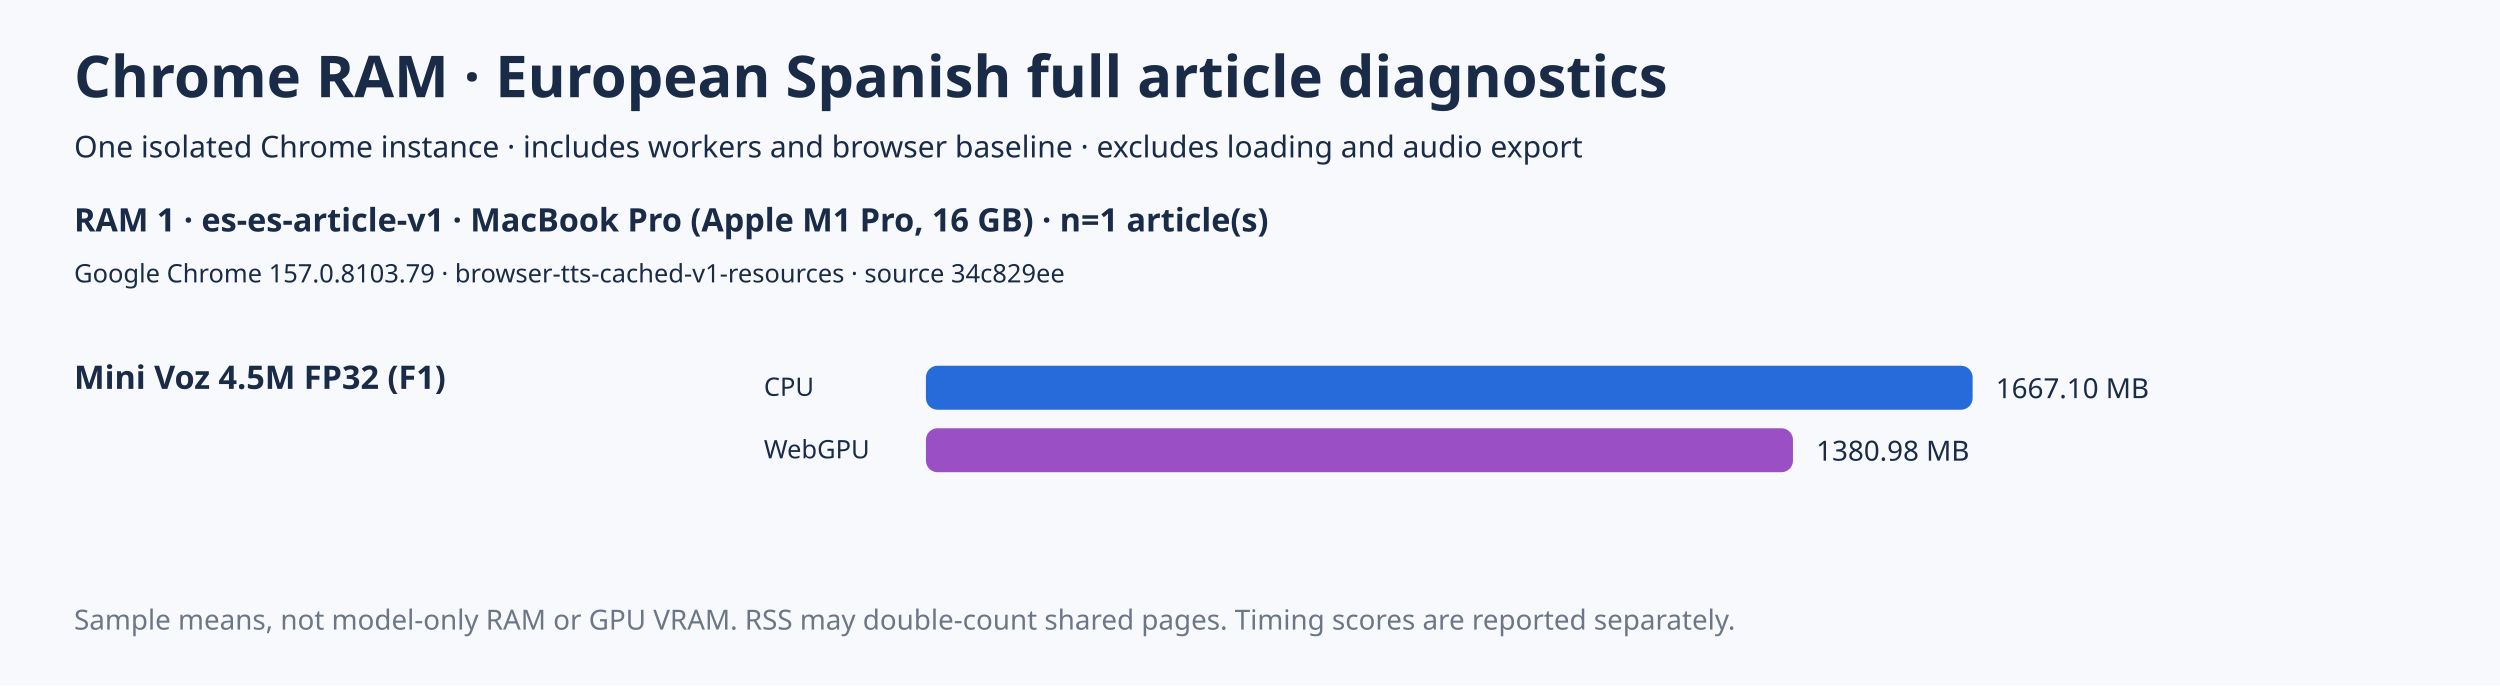
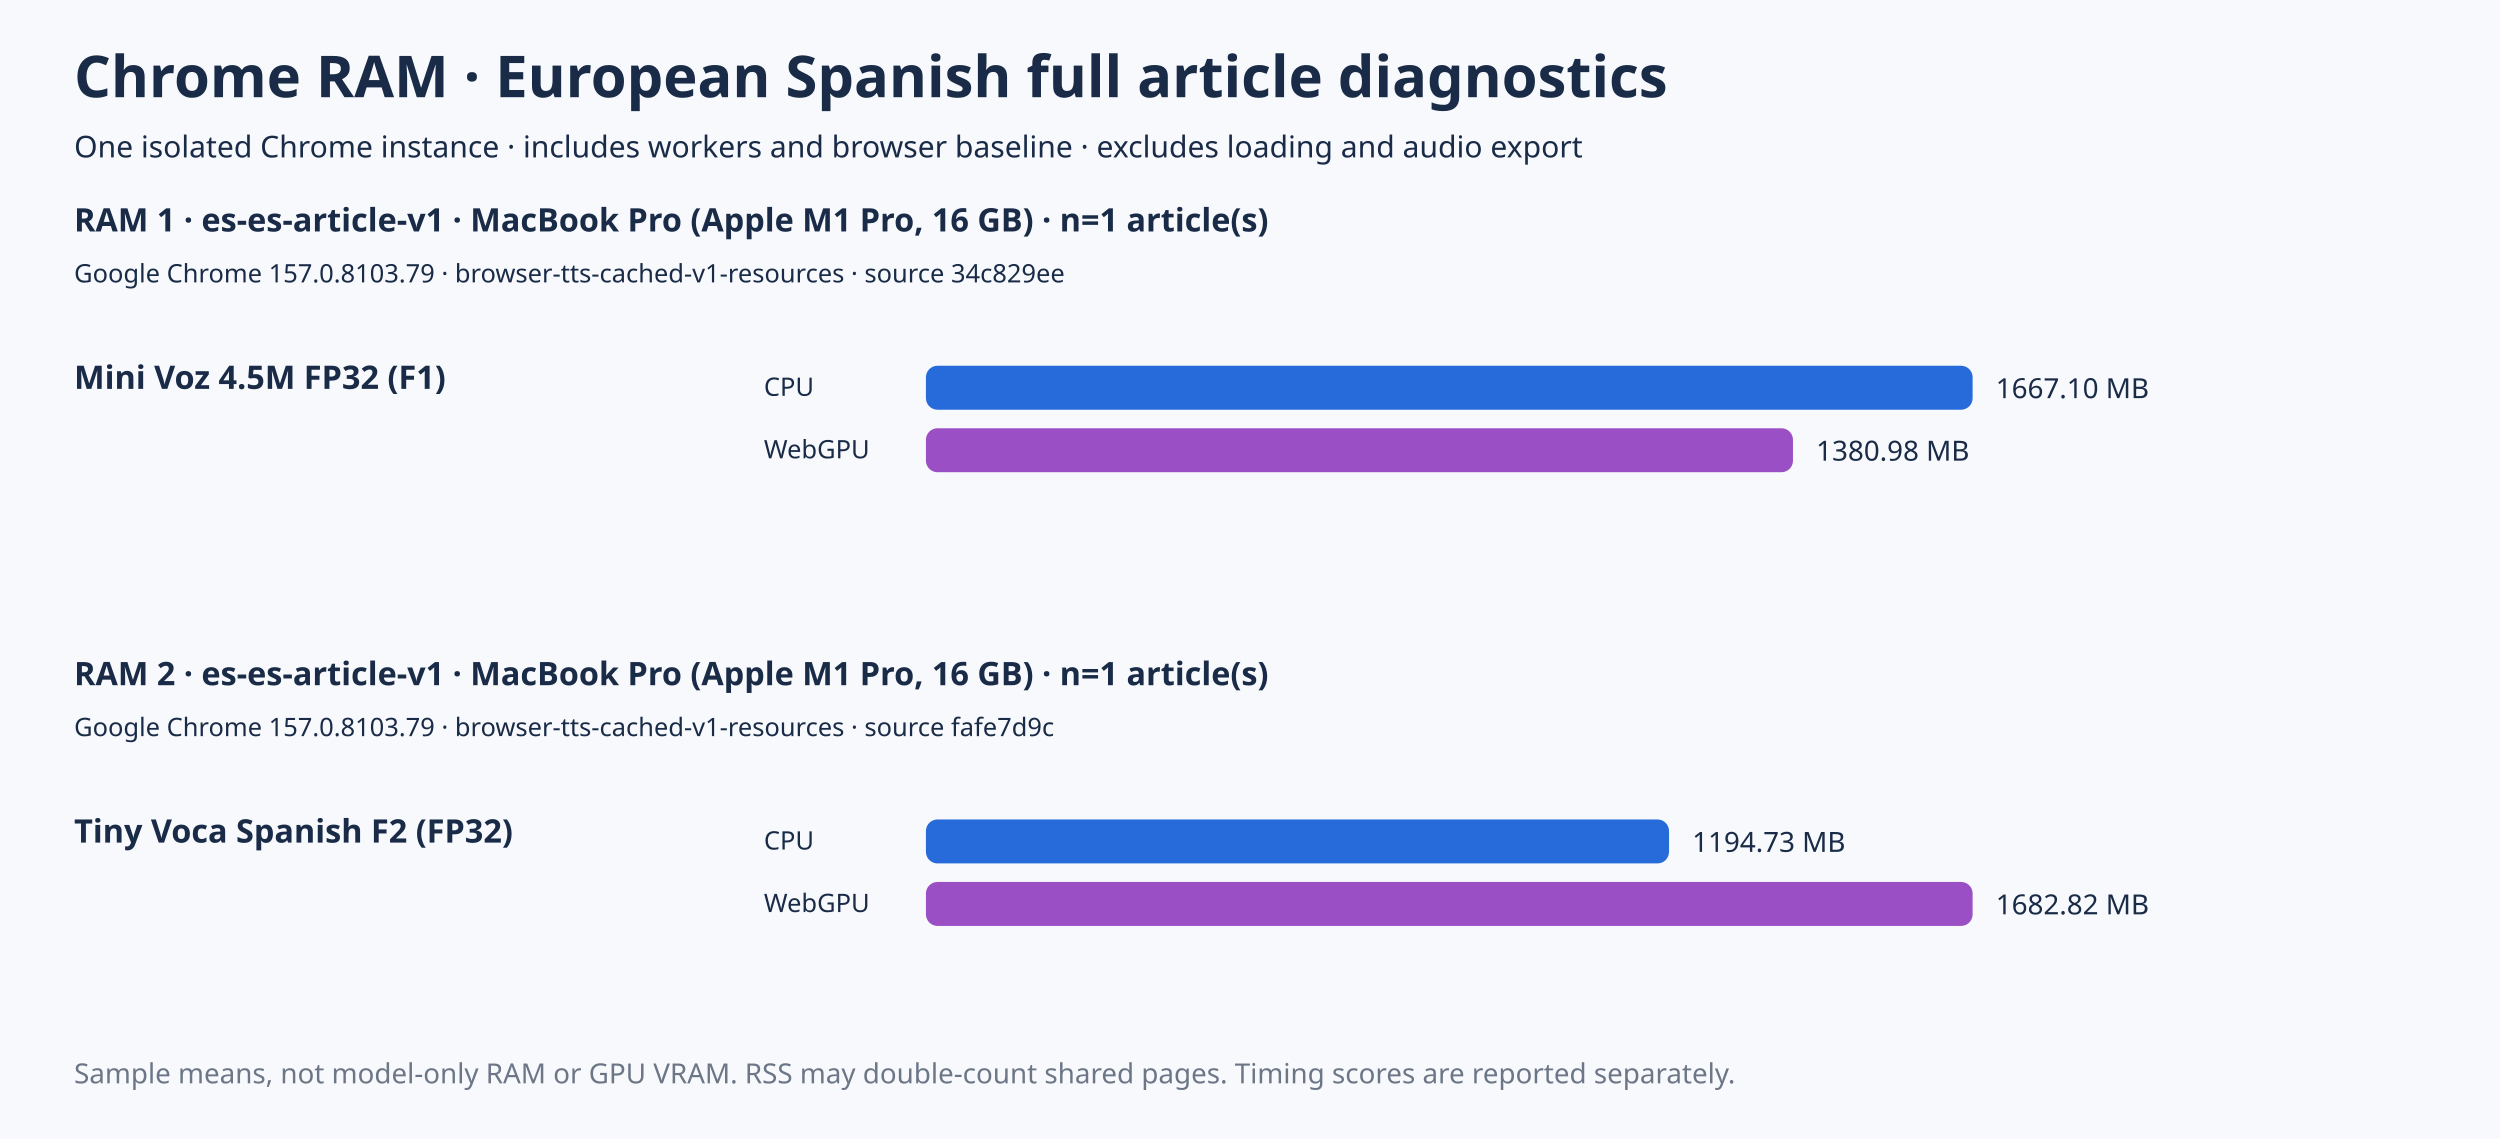
- <svg xmlns="http://www.w3.org/2000/svg" width="1080" height="296" viewBox="0 0 1080 296" role="img" aria-labelledby="title desc">
+ <svg xmlns="http://www.w3.org/2000/svg" width="1080" height="492" viewBox="0 0 1080 492" role="img" aria-labelledby="title desc">
  <rect width="100%" height="100%" fill="#f7f9fc" />
  <g font-family="system-ui,sans-serif" fill="#192b47">
    <text x="32" y="42" font-size="25" font-weight="700">Chrome RAM · European Spanish full article diagnostics</text>
    <text x="32" y="68" font-size="13">One isolated Chrome instance · includes workers and browser baseline · excludes loading and audio export</text>
    <text x="32" y="100" font-size="14" font-weight="700">RAM 1 · es-es-article-v1 · MacBook Pro (Apple M1 Pro, 16 GB) · n=1 article(s)</text>
    <text x="32" y="122" font-size="11">Google Chrome 157.0.8103.79 · browser-tts-cached-v1-resources · source 34c829ee</text>
    <text x="32" y="168" font-size="14" font-weight="600">Mini Voz 4.5M FP32 (F1)</text>
    <text x="330" y="171" font-size="11">CPU</text>
    <rect x="400" y="158" width="452.17" height="19" rx="5" fill="#276bdb" />
    <text x="862.17" y="172" font-size="12">1667.10 MB</text>
    <text x="330" y="198" font-size="11">WebGPU</text>
    <rect x="400" y="185" width="374.57" height="19" rx="5" fill="#9b4fc4" />
    <text x="784.57" y="199" font-size="12">1380.98 MB</text>
-     <text x="32" y="272" font-size="12" fill="#6c7686">Sample means, not model-only RAM or GPU VRAM. RSS may double-count shared pages. Timing scores are reported separately.</text>
+     <text x="32" y="296" font-size="14" font-weight="700">RAM 2 · es-es-article-v1 · MacBook Pro (Apple M1 Pro, 16 GB) · n=1 article(s)</text>
+     <text x="32" y="318" font-size="11">Google Chrome 157.0.8103.79 · browser-tts-cached-v1-resources · source fafe7d9c</text>
+     <text x="32" y="364" font-size="14" font-weight="600">Tiny Voca Spanish F2 (FP32)</text>
+     <text x="330" y="367" font-size="11">CPU</text>
+     <rect x="400" y="354" width="321.02" height="19" rx="5" fill="#276bdb" />
+     <text x="731.02" y="368" font-size="12">1194.73 MB</text>
+     <text x="330" y="394" font-size="11">WebGPU</text>
+     <rect x="400" y="381" width="452.17" height="19" rx="5" fill="#9b4fc4" />
+     <text x="862.17" y="395" font-size="12">1682.82 MB</text>
+     <text x="32" y="468" font-size="12" fill="#6c7686">Sample means, not model-only RAM or GPU VRAM. RSS may double-count shared pages. Timing scores are reported separately.</text>
  </g>
</svg>
